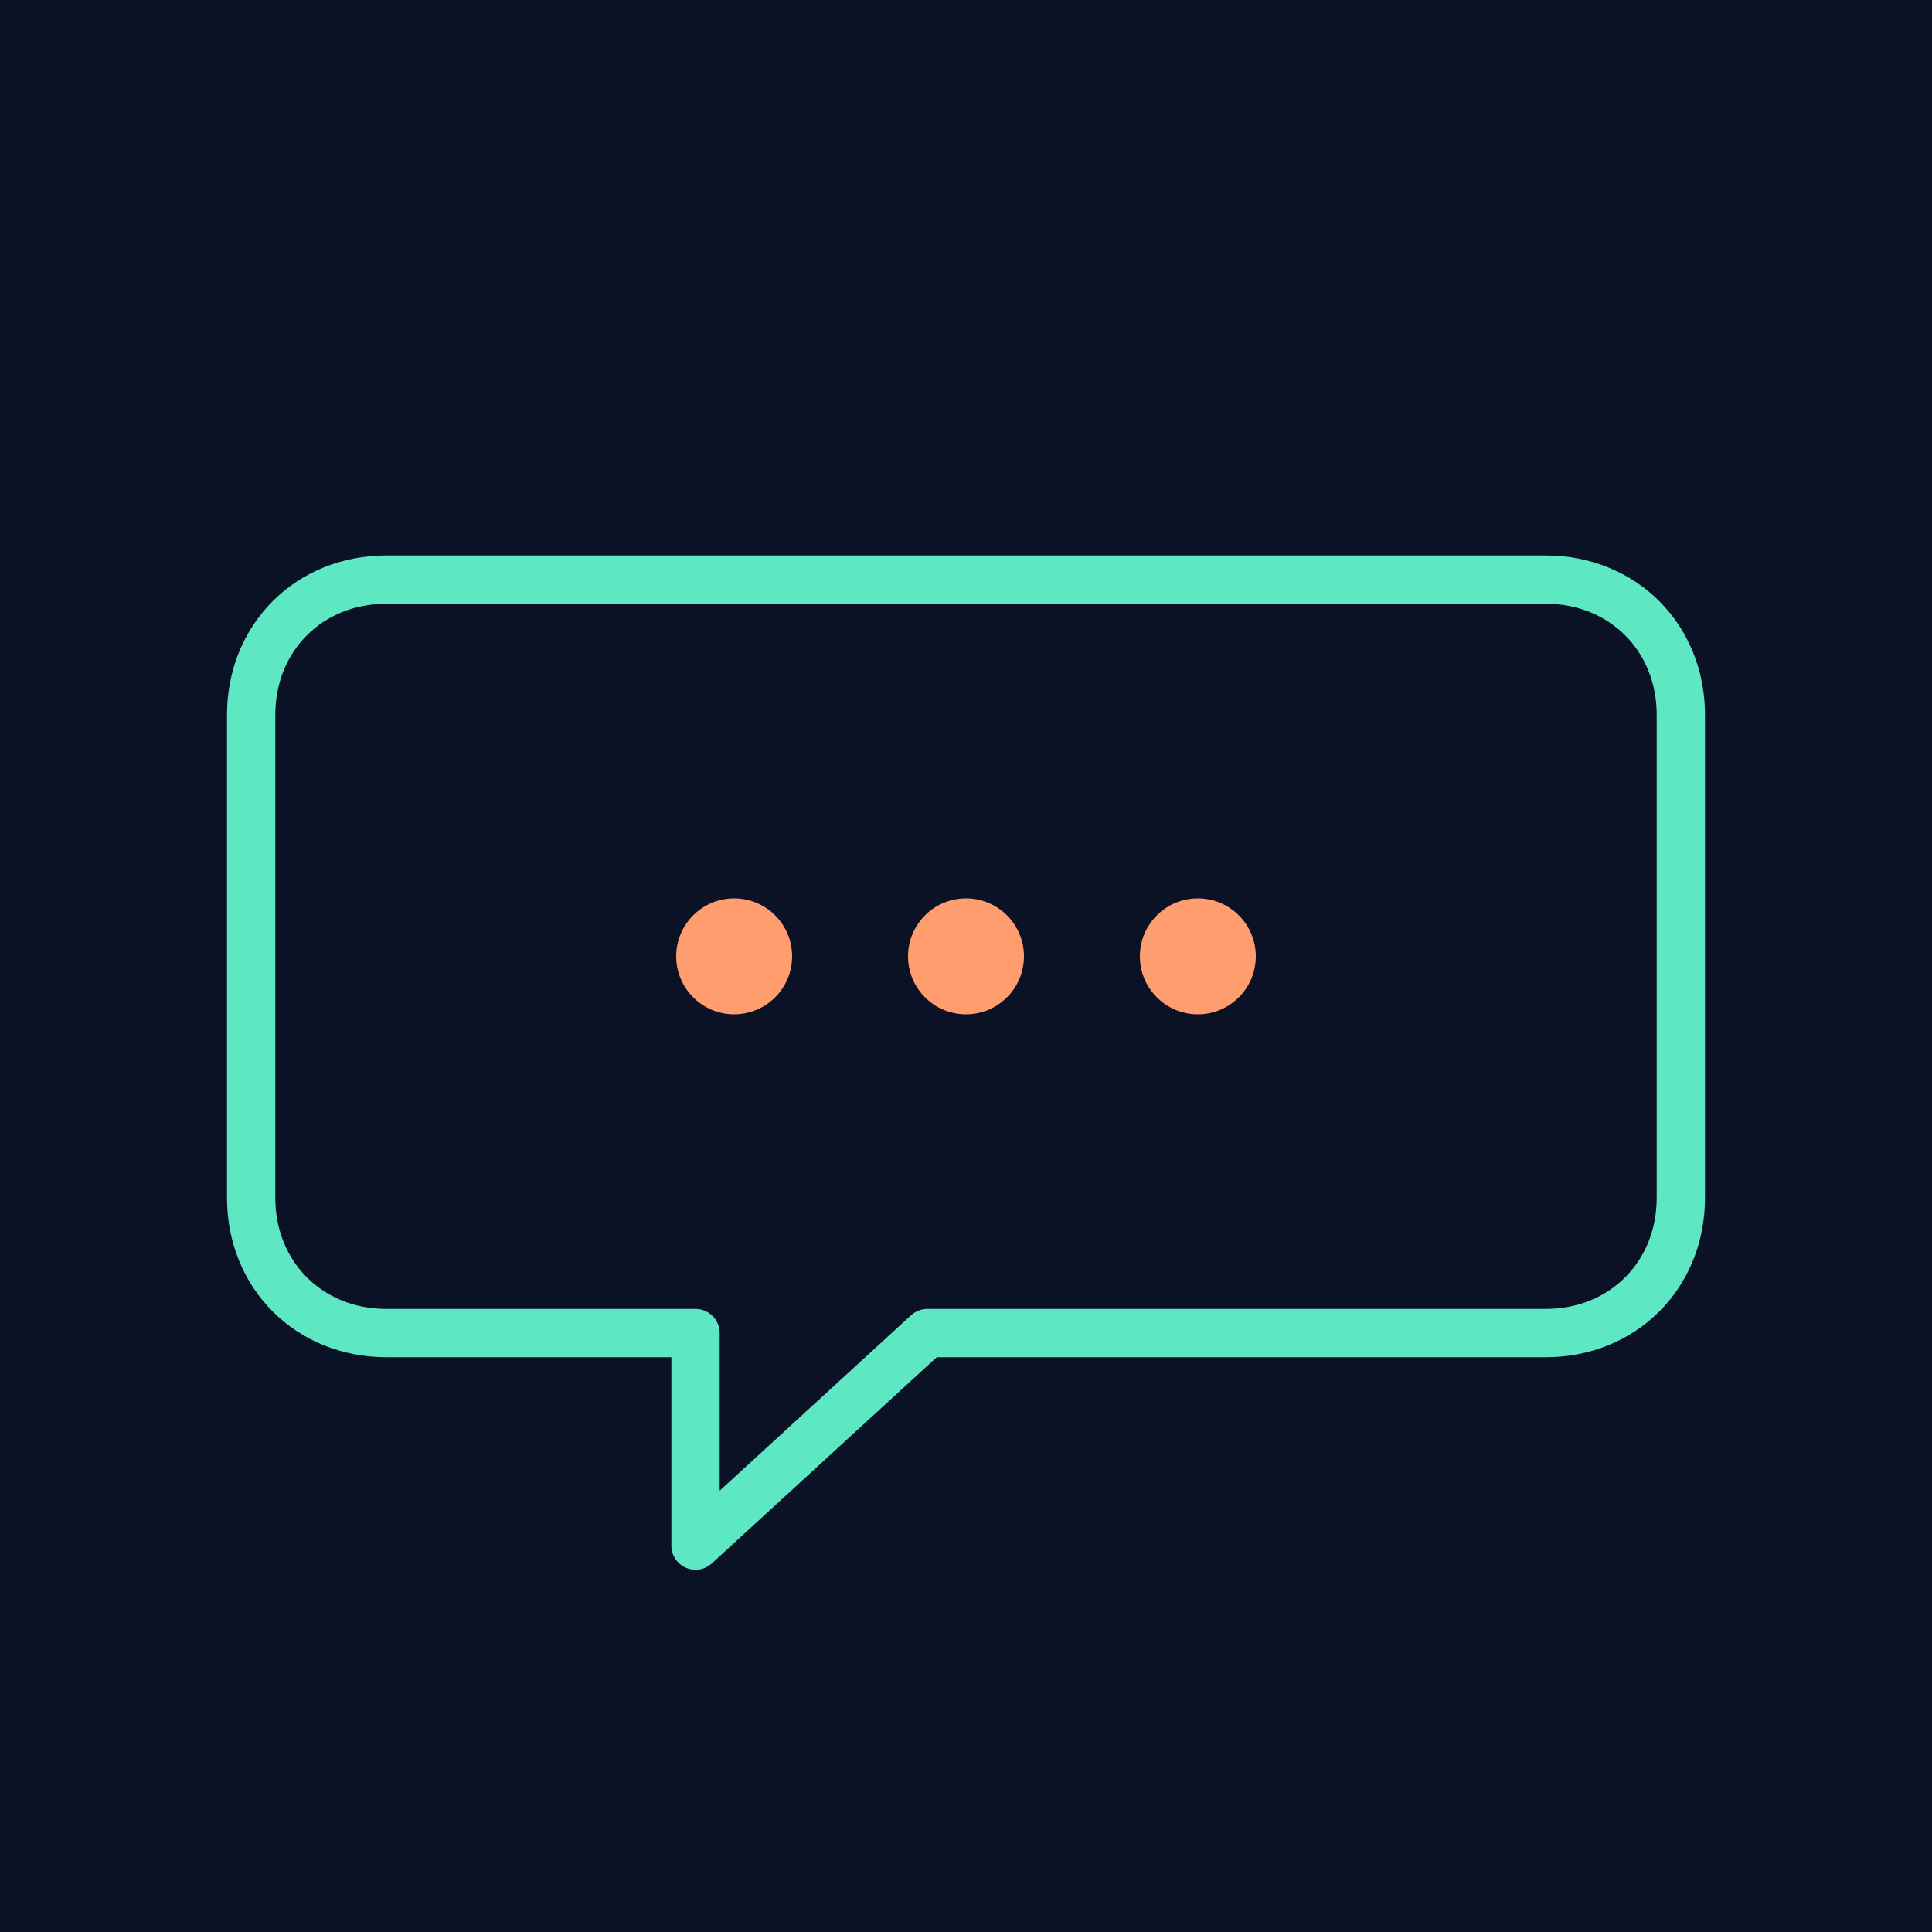
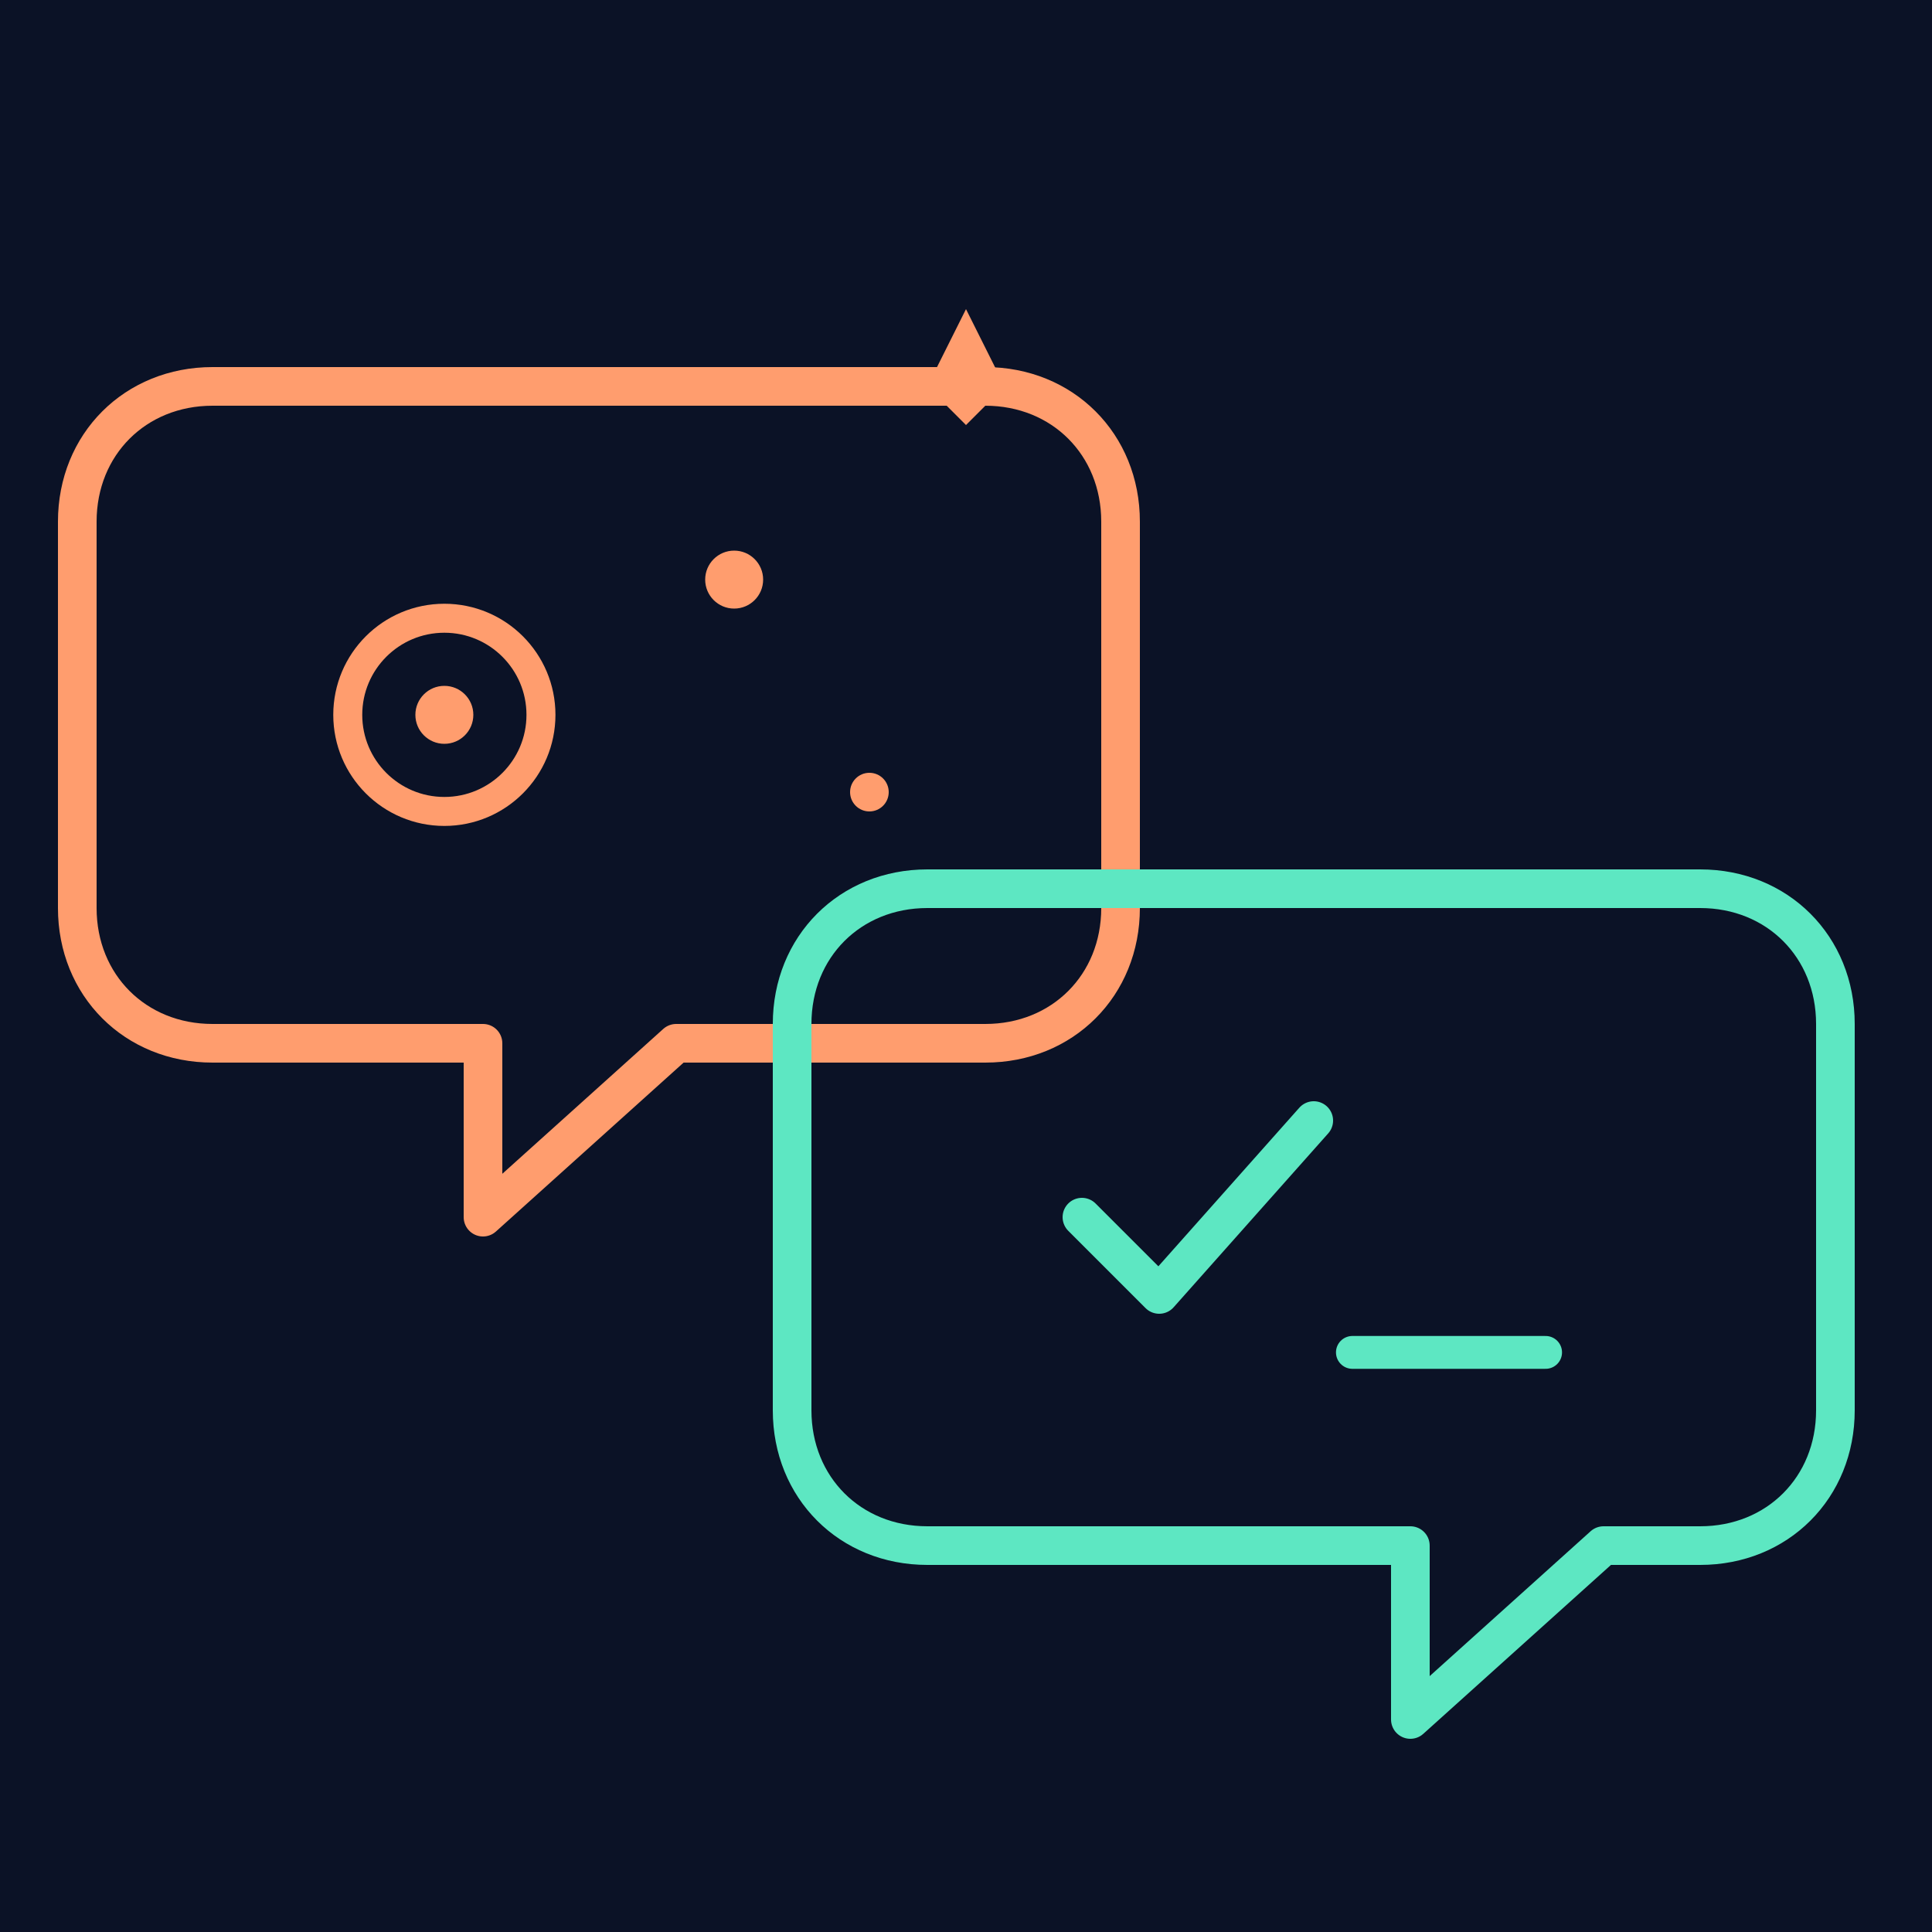
<svg xmlns="http://www.w3.org/2000/svg" viewBox="0 0 200 200">
  <rect width="200" height="200" fill="#0b1226" />
-   <path d="M40 60h120c8 0 14 6 14 14v50c0 8-6 14-14 14H96l-24 22v-22H40c-8 0-14-6-14-14V74c0-8 6-14 14-14z" fill="none" stroke="#5de7c2" stroke-width="5" stroke-linejoin="round" />
-   <circle cx="76" cy="99" r="6" fill="#ff9d6e" />
-   <circle cx="100" cy="99" r="6" fill="#ff9d6e" />
-   <circle cx="124" cy="99" r="6" fill="#ff9d6e" />
+   <path d="M22 40h80c8 0 14 6 14 14v40c0 8-6 14-14 14H70l-20 18v-18H22c-8 0-14-6-14-14V54c0-8 6-14 14-14z" fill="none" stroke="#ff9d6e" stroke-width="4" stroke-linejoin="round" />
+   <circle cx="46" cy="74" r="10" fill="none" stroke="#ff9d6e" stroke-width="3" />
+   <circle cx="46" cy="74" r="3" fill="#ff9d6e" />
+   <circle cx="76" cy="60" r="3" fill="#ff9d6e" />
+   <circle cx="90" cy="82" r="2" fill="#ff9d6e" />
+   <path d="M96 40l4-8 4 8-4 4z" fill="#ff9d6e" />
+   <path d="M96 92h80c8 0 14 6 14 14v40c0 8-6 14-14 14h-10l-20 18v-18H96c-8 0-14-6-14-14v-40c0-8 6-14 14-14z" fill="none" stroke="#5de7c2" stroke-width="4" stroke-linejoin="round" />
+   <path d="M112 126l8 8 16-18" stroke="#5de7c2" stroke-width="4" fill="none" stroke-linecap="round" stroke-linejoin="round" />
+   <line x1="140" y1="140" x2="160" y2="140" stroke="#5de7c2" stroke-width="3.4" stroke-linecap="round" />
</svg>
